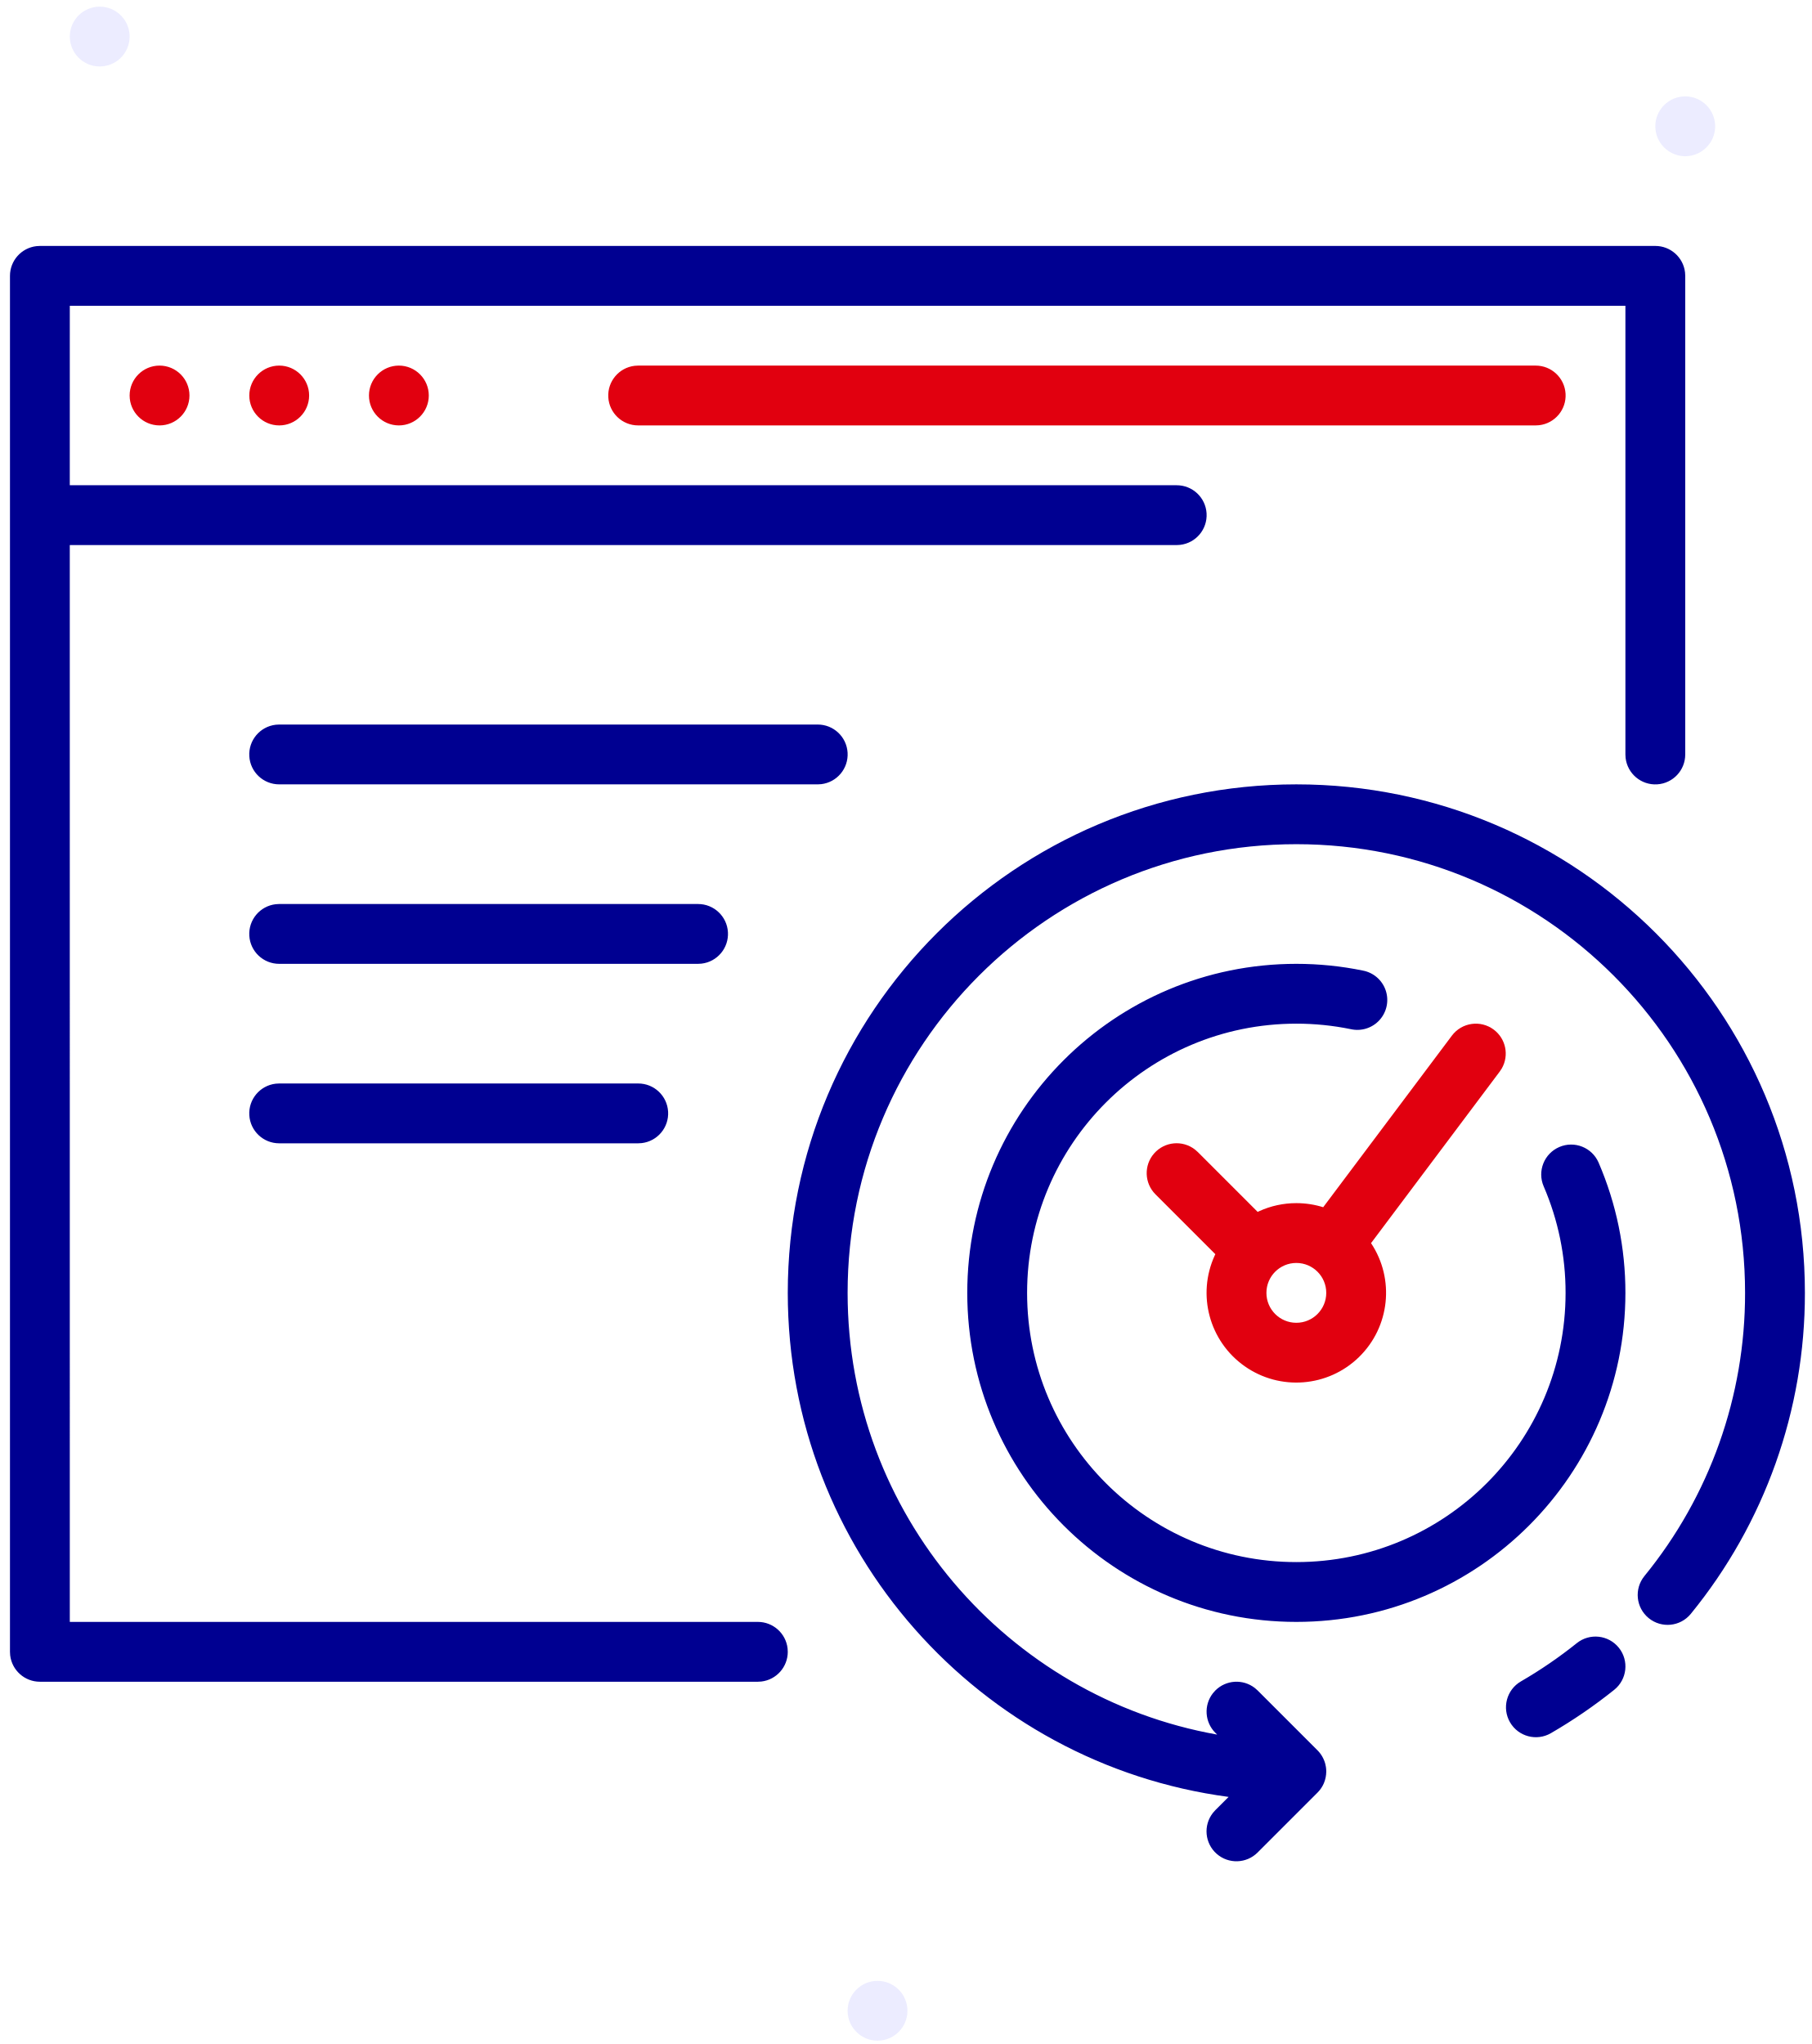
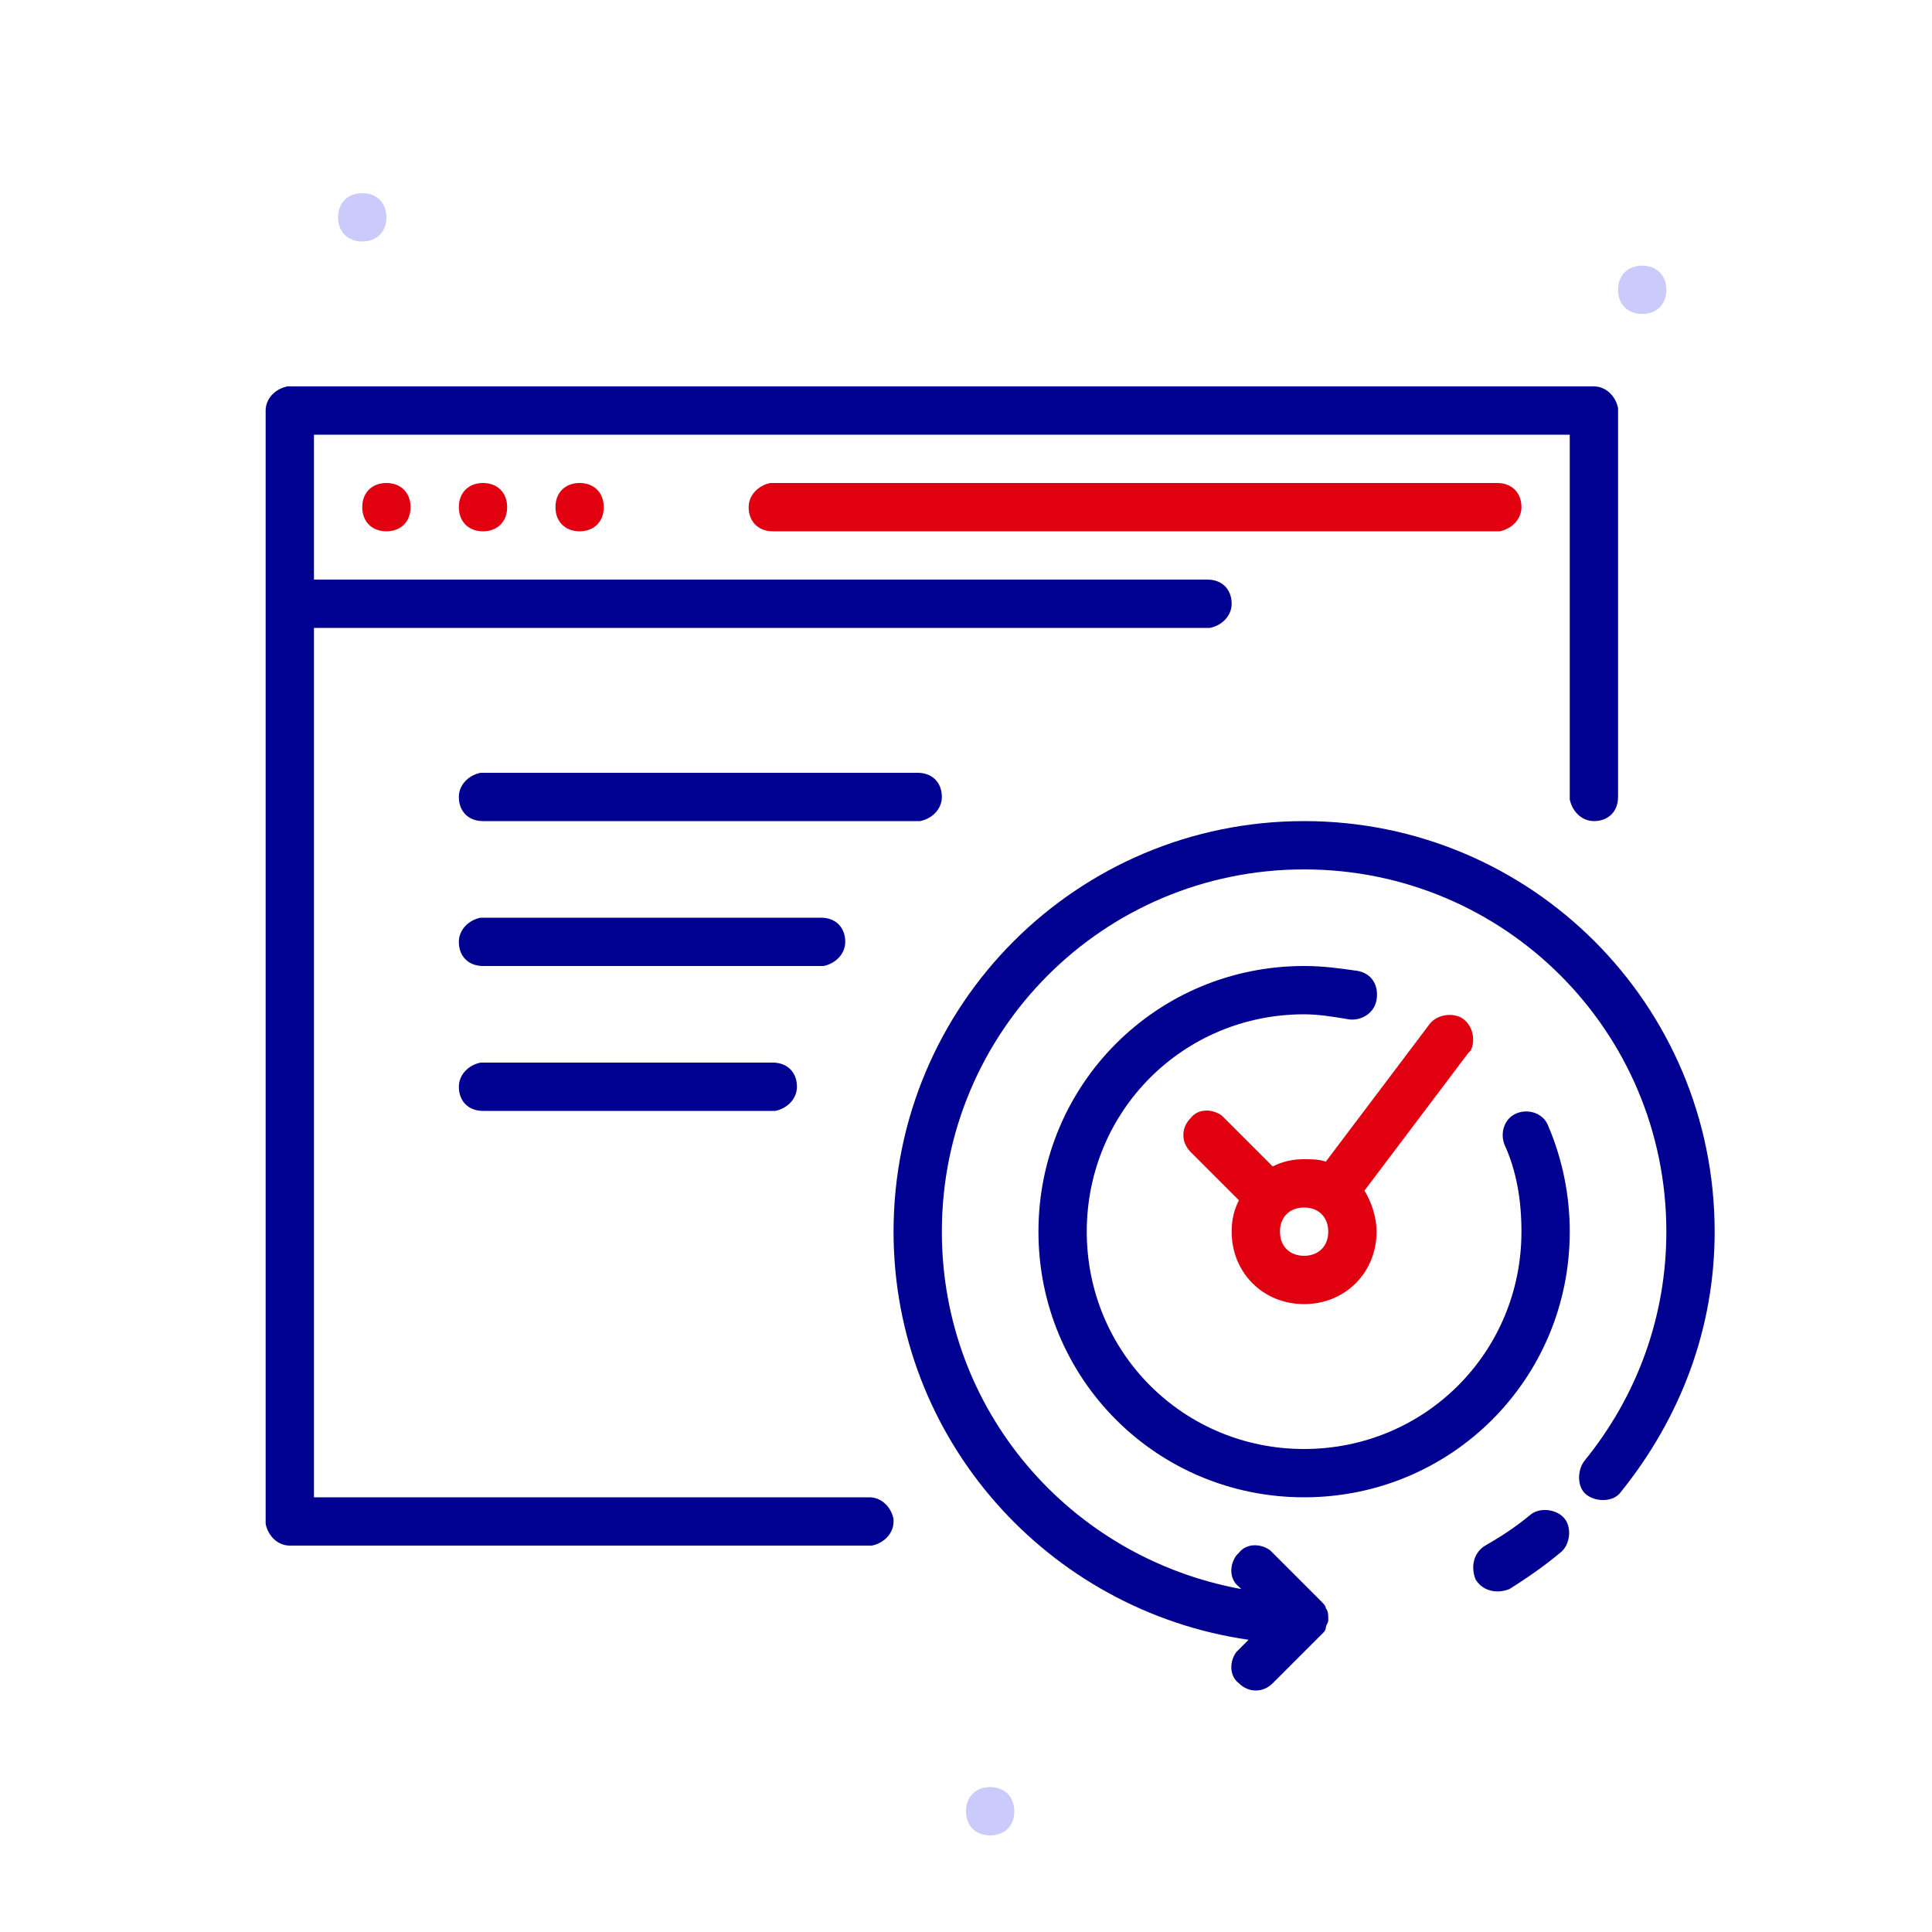
- <svg xmlns="http://www.w3.org/2000/svg" width="109" height="123" viewBox="0 0 109 123">
+ <svg xmlns="http://www.w3.org/2000/svg" xml:space="preserve" viewBox="0 0 80 80">
  <style>
        .fr-artwork-decorative {
-             fill: #ECECFF;
+             fill: #cacafb;
        }
        .fr-artwork-minor {
-             fill: #E1000F;
+             fill: #e1000f;
        }
        .fr-artwork-major {
            fill: #000091;
        }
    </style>
  <g class="fr-artwork-decorative" id="artwork-decorative">
-     <path d="M101.4 9.4c-.993 0-1.8-.807-1.8-1.8s.807-1.8 1.8-1.8 1.8.807 1.8 1.8-.807 1.8-1.8 1.8ZM52.8 122.8c-.993 0-1.8-.807-1.8-1.8s.807-1.8 1.8-1.8 1.8.807 1.8 1.8-.807 1.8-1.8 1.8ZM6 4c-.993 0-1.8-.807-1.8-1.8S5.007.4 6 .4s1.8.807 1.8 1.8S6.993 4 6 4Z" />
+     <path d="M68 13c-.6 0-1-.4-1-1s.4-1 1-1 1 .4 1 1-.4 1-1 1zM41 76c-.6 0-1-.4-1-1s.4-1 1-1 1 .4 1 1-.4 1-1 1zM15 10c-.6 0-1-.4-1-1s.4-1 1-1 1 .4 1 1-.4 1-1 1z" />
  </g>
  <g class="fr-artwork-minor" id="artwork-minor">
-     <path d="M9.6 25.6c-.993 0-1.8-.807-1.8-1.8S8.607 22 9.6 22s1.8.807 1.8 1.8-.807 1.8-1.8 1.8Zm7.2 0c-.993 0-1.8-.807-1.8-1.8s.807-1.8 1.8-1.8 1.8.807 1.8 1.8-.807 1.8-1.8 1.8Zm7.2 0c-.993 0-1.8-.807-1.8-1.8S23.007 22 24 22s1.8.807 1.8 1.8-.807 1.8-1.8 1.8ZM92.4 22a1.8 1.8 0 0 1 .21 3.588l-.21.012h-54a1.8 1.8 0 0 1-.21-3.588L38.4 22h54Zm-2.52 39.96a1.8 1.8 0 0 1 .484 2.331l-.124.189-7.745 10.327a5.4 5.4 0 1 1-9.409.75l.041-.084-3.6-3.6a1.8 1.8 0 0 1 2.376-2.696l.17.15 3.6 3.6.084-.04A5.38 5.38 0 0 1 78 72.4c.563 0 1.106.086 1.616.246L87.36 62.32a1.8 1.8 0 0 1 2.52-.36ZM78 76a1.8 1.8 0 1 0 0 3.6 1.8 1.8 0 0 0 0-3.6Z" />
+     <path d="M16 22c-.6 0-1-.4-1-1s.4-1 1-1 1 .4 1 1-.4 1-1 1zm4 0c-.6 0-1-.4-1-1s.4-1 1-1 1 .4 1 1-.4 1-1 1zm3-1c0 .6.4 1 1 1s1-.4 1-1-.4-1-1-1-1 .4-1 1zm39-1c.6 0 1 .4 1 1 0 .5-.4.9-.9 1H32c-.6 0-1-.4-1-1 0-.5.4-.9.9-1H62zM51.3 49.7c-.2.4-.3.8-.3 1.3 0 1.7 1.3 3 3 3s3-1.3 3-3c0-.6-.2-1.2-.5-1.7l4.3-5.7.1-.1c.2-.4.1-1-.3-1.3-.4-.3-1.1-.2-1.4.2l-4.3 5.7c-.3-.1-.6-.1-.9-.1-.5 0-.9.1-1.3.3l-2-2-.1-.1c-.4-.3-1-.3-1.3.1-.4.4-.4 1 0 1.4l2 2zm2.7.3c.6 0 1 .4 1 1s-.4 1-1 1-1-.4-1-1 .4-1 1-1z" />
  </g>
  <g class="fr-artwork-major" id="artwork-major">
-     <path d="M78 47.2c16.9 0 30.6 13.7 30.6 30.6a30.476 30.476 0 0 1-6.865 19.315 1.8 1.8 0 0 1-2.791-2.274A26.876 26.876 0 0 0 105 77.8c0-14.912-12.088-27-27-27s-27 12.088-27 27c0 13.286 9.596 24.33 22.236 26.581l-.109-.108a1.8 1.8 0 0 1-.15-2.376l.15-.17a1.8 1.8 0 0 1 2.376-.15l.17.15 3.6 3.6c.037.038.073.077.107.117l-.107-.117a1.819 1.819 0 0 1 .471.826 2.028 2.028 0 0 1 .035.172l.004.028c.011.08.017.163.017.247v.033l-.002.051.002-.084a1.82 1.82 0 0 1-.138.694 1.796 1.796 0 0 1-.24.41l-.016.02a1.81 1.81 0 0 1-.04.047l-.093.102-3.6 3.6a1.8 1.8 0 0 1-2.696-2.376l.15-.17.798-.796C58.95 106.138 47.4 93.318 47.4 77.8c0-16.9 13.7-30.6 30.6-30.6Zm19.406 51.956a1.8 1.8 0 0 1-.279 2.53 30.663 30.663 0 0 1-3.81 2.61 1.8 1.8 0 1 1-1.805-3.115 27.063 27.063 0 0 0 3.363-2.303 1.8 1.8 0 0 1 2.53.278ZM99.6 14.8a1.8 1.8 0 0 1 1.788 1.59l.012.21v28.8a1.8 1.8 0 0 1-3.588.21l-.012-.21v-27H4.2l-.001 10.8H70.8a1.8 1.8 0 0 1 .21 3.588l-.21.012H4.199L4.2 97.6h41.4a1.8 1.8 0 0 1 1.788 1.59l.012.21a1.8 1.8 0 0 1-1.59 1.788l-.21.012H2.4a1.8 1.8 0 0 1-1.788-1.59L.6 99.4V16.6a1.8 1.8 0 0 1 1.59-1.788l.21-.012h97.2ZM78 58c1.355 0 2.693.136 4 .405a1.8 1.8 0 1 1-.723 3.526A16.28 16.28 0 0 0 78 61.6c-8.947 0-16.2 7.253-16.2 16.2S69.053 94 78 94s16.2-7.253 16.2-16.2a16.14 16.14 0 0 0-1.318-6.411 1.8 1.8 0 1 1 3.306-1.426A19.74 19.74 0 0 1 97.8 77.8c0 10.935-8.865 19.8-19.8 19.8s-19.8-8.865-19.8-19.8S67.065 58 78 58Zm-39.6 7.2a1.8 1.8 0 0 1 .21 3.588l-.21.012H16.8a1.8 1.8 0 0 1-.21-3.588l.21-.012h21.6ZM42 54.4a1.8 1.8 0 0 1 .21 3.588L42 58H16.8a1.8 1.8 0 0 1-.21-3.588l.21-.012H42Zm7.2-10.8a1.8 1.8 0 0 1 .21 3.588l-.21.012H16.8a1.8 1.8 0 0 1-.21-3.588l.21-.012h32.4Z" />
+     <path d="M67 16.9c-.1-.5-.5-.9-1-.9H11.9c-.5.1-.9.5-.9 1v46.1c.1.5.5.9 1 .9h24.1c.5-.1.9-.5.9-1v-.1c-.1-.5-.5-.9-1-.9H13V26h37.1c.5-.1.9-.5.9-1 0-.6-.4-1-1-1H13v-6h52v15.1c.1.5.5.9 1 .9.6 0 1-.4 1-1V16.9zM71 51c0-9.4-7.6-17-17-17s-17 7.6-17 17c0 8.6 6.4 15.7 14.7 16.9l-.4.4-.1.1c-.3.4-.3 1 .1 1.3.4.4 1 .4 1.4 0l2-2 .1-.1c.1-.1.1-.2.1-.2 0-.1.1-.2.1-.3V67c0-.1 0-.3-.1-.4 0-.1-.1-.2-.2-.3l-2-2-.1-.1c-.4-.3-1-.3-1.3.1l-.1.1c-.3.4-.3 1 .1 1.3l.1.1C44.3 64.5 39 58.4 39 51c0-8.3 6.7-15 15-15s15 6.7 15 15c0 3.5-1.2 6.8-3.4 9.5-.3.4-.3 1.1.1 1.4s1.1.3 1.4-.1C69.6 58.7 71 55 71 51zm-6.4 13.3c.4-.3.5-1 .2-1.4-.3-.4-1-.5-1.4-.2-.6.5-1.2.9-1.9 1.3-.5.3-.6.9-.4 1.4.3.5.9.6 1.4.4.8-.5 1.5-1 2.1-1.5zm-8.4-24.1c-.7-.1-1.4-.2-2.2-.2-6.1 0-11 4.9-11 11s4.9 11 11 11 11-4.9 11-11c0-1.5-.3-3-.9-4.4-.2-.5-.8-.7-1.3-.5s-.7.8-.5 1.3c.5 1.1.7 2.3.7 3.6 0 5-4 9-9 9s-9-4-9-9 4-9 9-9c.6 0 1.2.1 1.8.2.5.1 1.1-.2 1.2-.8s-.2-1.1-.8-1.2zM38 32c.6 0 1 .4 1 1 0 .5-.4.9-.9 1H20c-.6 0-1-.4-1-1 0-.5.4-.9.9-1H38zm-3 7c0-.6-.4-1-1-1H19.9c-.5.1-.9.5-.9 1 0 .6.4 1 1 1h14.1c.5-.1.9-.5.9-1zm-3 5c.6 0 1 .4 1 1 0 .5-.4.9-.9 1H20c-.6 0-1-.4-1-1 0-.5.4-.9.9-1H32z" />
  </g>
</svg>
